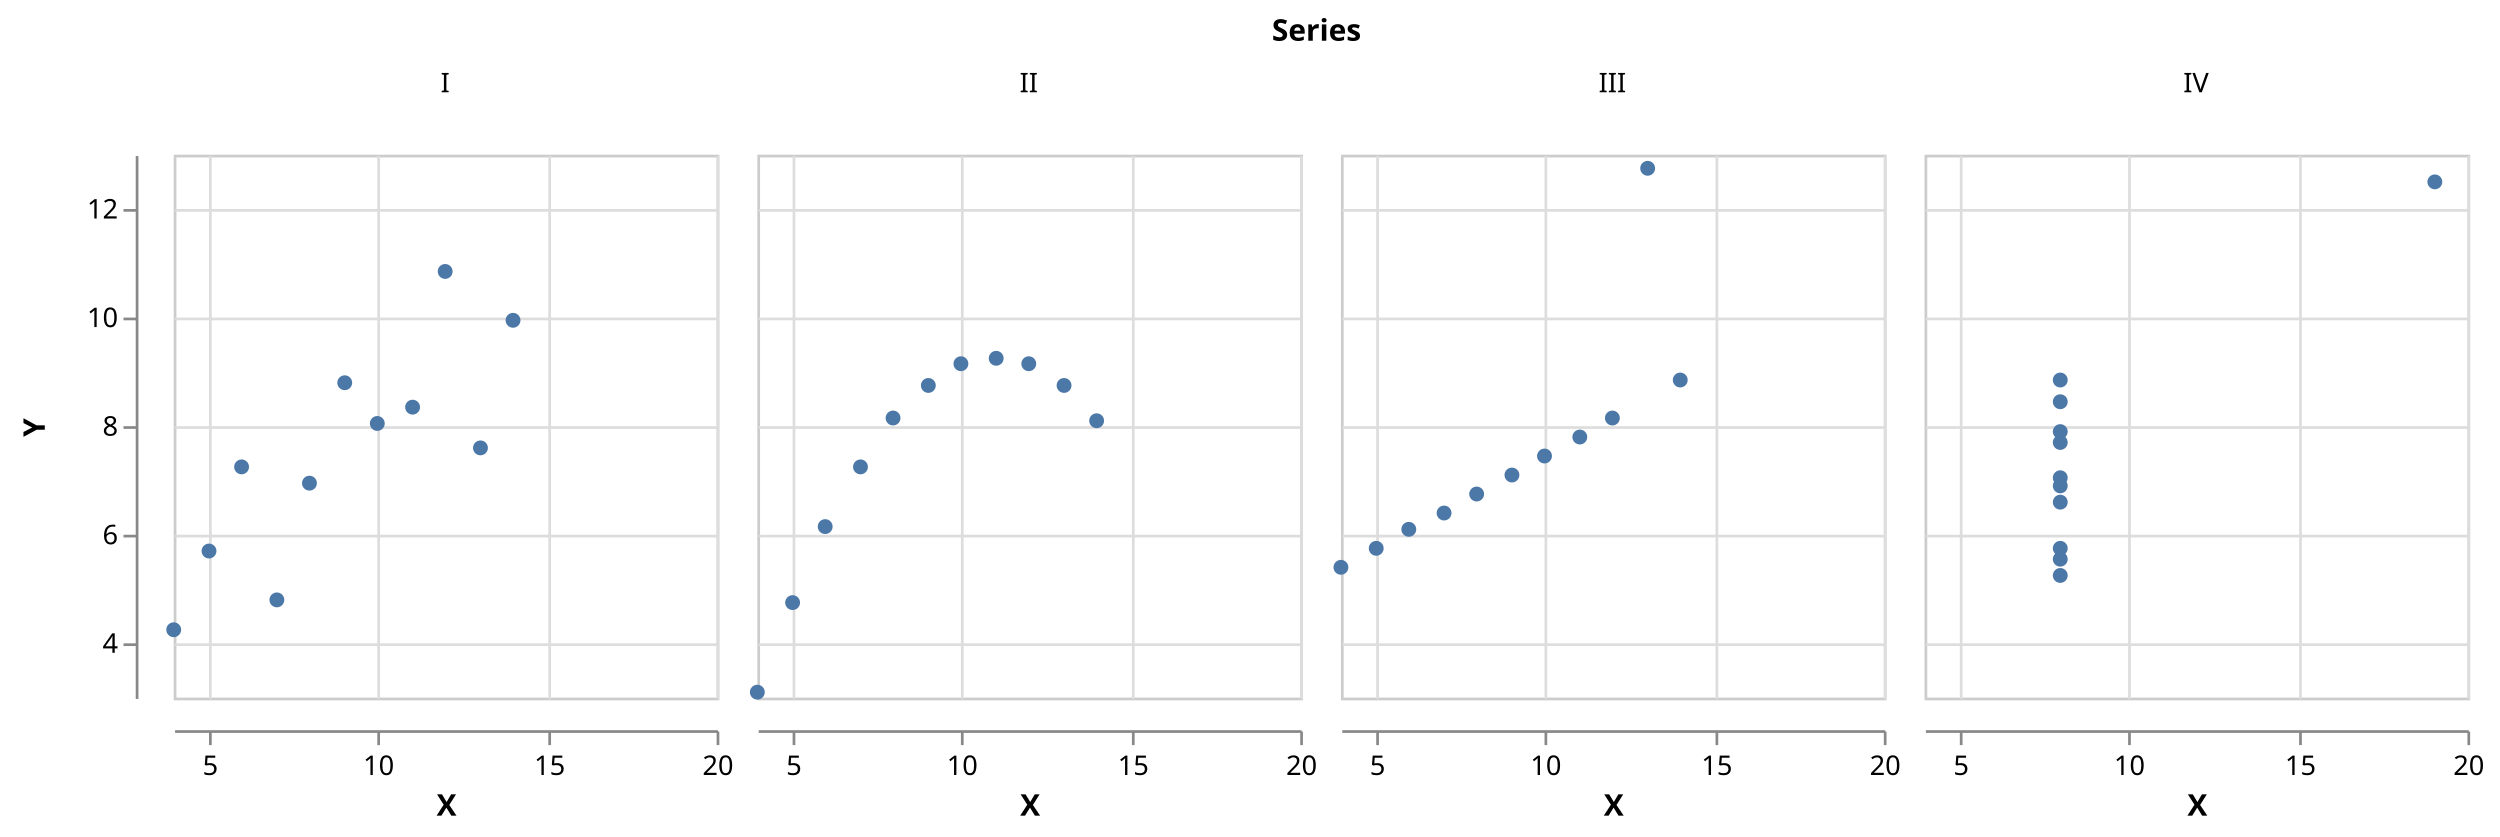
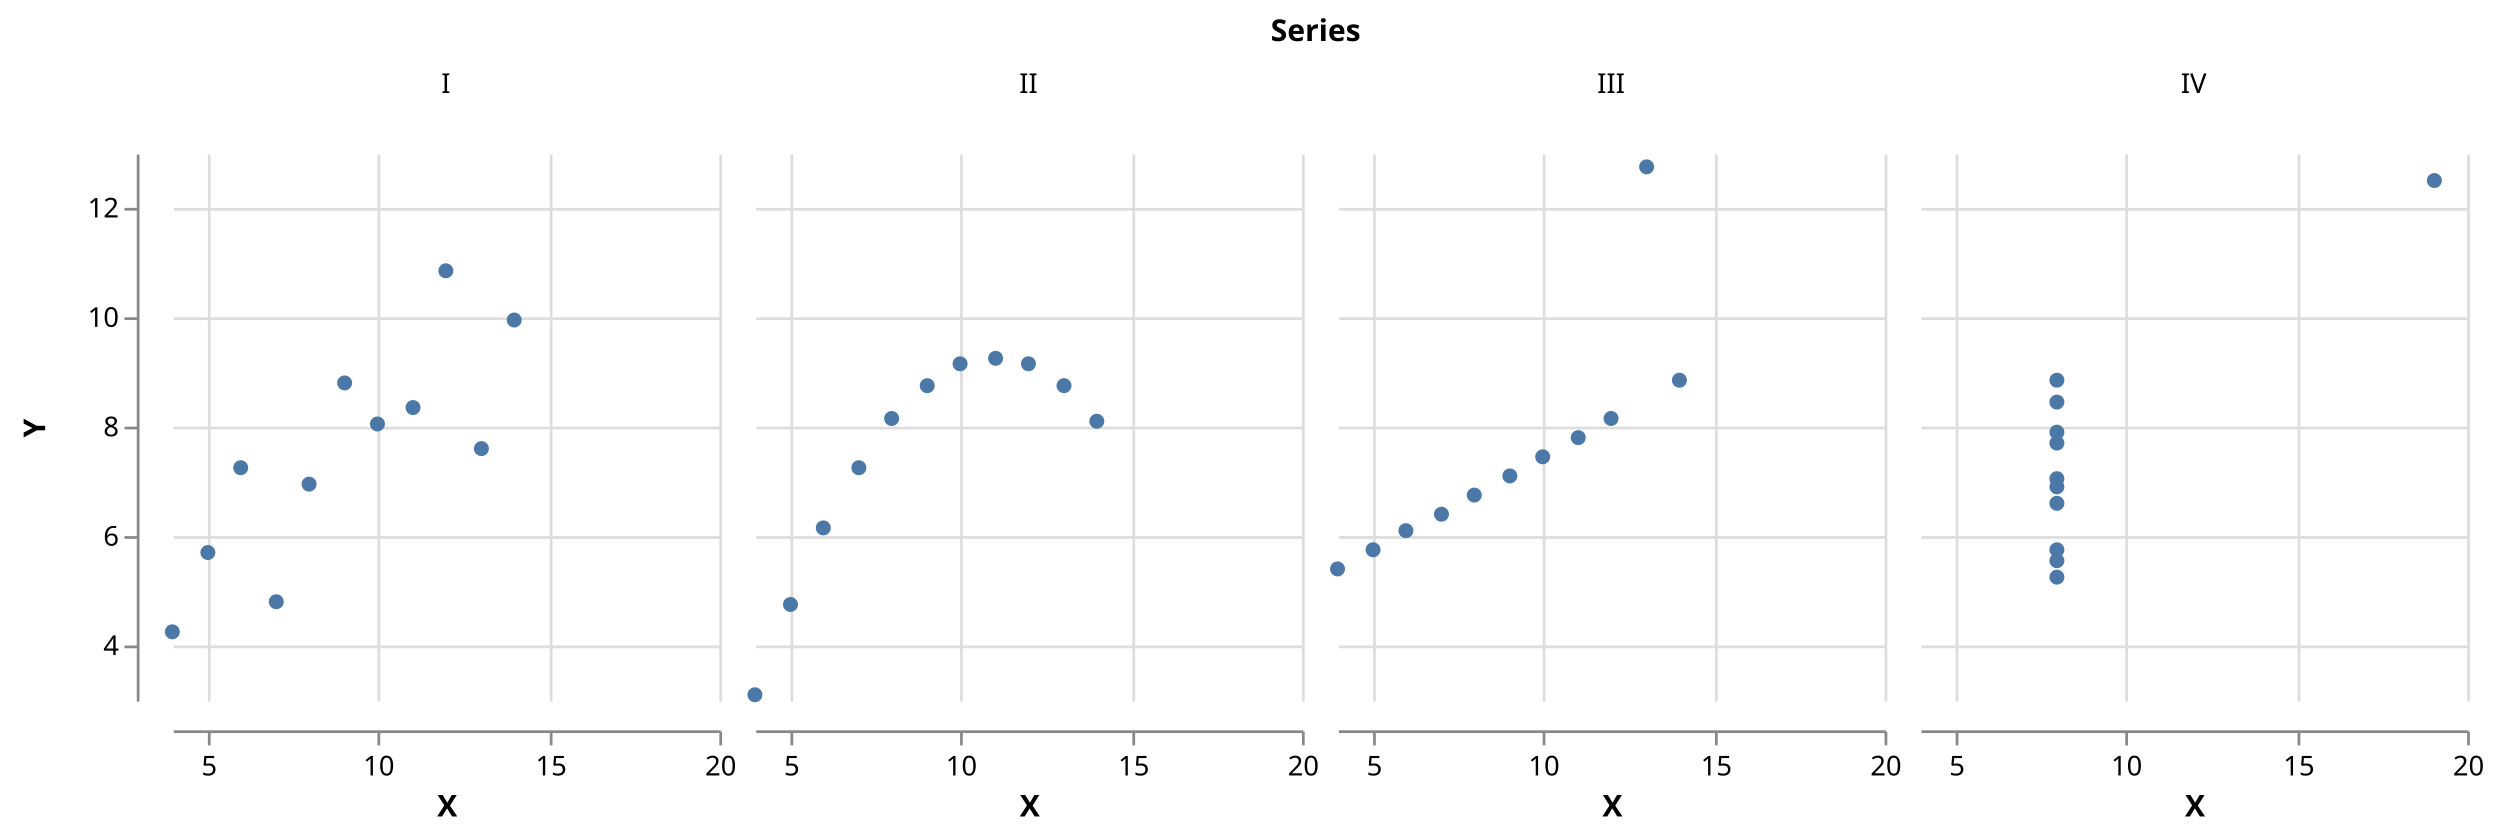
- <svg xmlns="http://www.w3.org/2000/svg" class="marks" width="921" height="308" viewBox="0 0 921 308" version="1.1">
-   <g transform="translate(64,57)">
+ <svg xmlns="http://www.w3.org/2000/svg" class="marks" width="914" height="306" viewBox="0 0 914 306" version="1.1">
+   <g transform="translate(63,56)">
    <g class="mark-group role-frame root">
      <g transform="translate(0,0)">
        <path class="background" d="M0,0h0v0h0Z" style="fill: none;" />
        <g>
          <g class="mark-group role-column-title column_title">
-             <g transform="translate(421,-42)">
+             <g transform="translate(418,-41)">
              <path class="background" d="M0,0h0v0h0Z" style="fill: none;" />
              <g>
                <g class="mark-text role-column-title-text">
                  <text text-anchor="middle" transform="translate(0,0)" style="font: bold 11px sans-serif; fill: black;">Series</text>
                </g>
              </g>
            </g>
          </g>
          <g class="mark-group role-row-header row_header">
-             <g transform="translate(-14,0)">
+             <g transform="translate(-13,0)">
              <path class="background" d="M0,0h0v200h0Z" style="fill: none;" />
              <g>
                <g class="mark-group role-axis">
                  <g transform="translate(0.5,0.5)">
                    <path class="background" d="M0,0h0v0h0Z" style="pointer-events: none; fill: none;" />
                    <g>
                      <g class="mark-rule role-axis-tick" style="pointer-events: none;">
                        <line transform="translate(0,180)" x2="-5" y2="0" style="fill: none; stroke: #888; stroke-width: 1; opacity: 1;" />
                        <line transform="translate(0,140)" x2="-5" y2="0" style="fill: none; stroke: #888; stroke-width: 1; opacity: 1;" />
                        <line transform="translate(0,100)" x2="-5" y2="0" style="fill: none; stroke: #888; stroke-width: 1; opacity: 1;" />
                        <line transform="translate(0,60)" x2="-5" y2="0" style="fill: none; stroke: #888; stroke-width: 1; opacity: 1;" />
                        <line transform="translate(0,20)" x2="-5" y2="0" style="fill: none; stroke: #888; stroke-width: 1; opacity: 1;" />
                      </g>
                      <g class="mark-text role-axis-label" style="pointer-events: none;">
                        <text text-anchor="end" transform="translate(-7,183)" style="font: 10px sans-serif; fill: #000; opacity: 1;">4</text>
                        <text text-anchor="end" transform="translate(-7,143)" style="font: 10px sans-serif; fill: #000; opacity: 1;">6</text>
                        <text text-anchor="end" transform="translate(-7,103)" style="font: 10px sans-serif; fill: #000; opacity: 1;">8</text>
                        <text text-anchor="end" transform="translate(-7,63)" style="font: 10px sans-serif; fill: #000; opacity: 1;">10</text>
                        <text text-anchor="end" transform="translate(-7,23)" style="font: 10px sans-serif; fill: #000; opacity: 1;">12</text>
                      </g>
                      <g class="mark-rule role-axis-domain" style="pointer-events: none;">
                        <line transform="translate(0,200)" x2="0" y2="-200" style="fill: none; stroke: #888; stroke-width: 1; opacity: 1;" />
                      </g>
                      <g class="mark-text role-axis-title" style="pointer-events: none;">
                        <text text-anchor="middle" transform="translate(-32,100) rotate(-90) translate(0,-2)" style="font: bold 11px sans-serif; fill: #000; opacity: 1;">Y</text>
                      </g>
                    </g>
                  </g>
                </g>
              </g>
            </g>
          </g>
          <g class="mark-group role-column-header column_header">
-             <g transform="translate(0,-11)">
+             <g transform="translate(0,-10)">
              <path class="background" d="M0,0h200v0h-200Z" style="fill: none;" />
              <g>
                <g class="mark-text role-title" style="pointer-events: none;">
                  <text text-anchor="middle" transform="translate(100,-12)" style="font: normal 10px sans-serif; fill: #000; opacity: 1;">I</text>
                </g>
              </g>
            </g>
-             <g transform="translate(215,-11)">
+             <g transform="translate(213,-10)">
              <path class="background" d="M0,0h200v0h-200Z" style="fill: none;" />
              <g>
                <g class="mark-text role-title" style="pointer-events: none;">
                  <text text-anchor="middle" transform="translate(100,-12)" style="font: normal 10px sans-serif; fill: #000; opacity: 1;">II</text>
                </g>
              </g>
            </g>
-             <g transform="translate(430,-11)">
+             <g transform="translate(426,-10)">
              <path class="background" d="M0,0h200v0h-200Z" style="fill: none;" />
              <g>
                <g class="mark-text role-title" style="pointer-events: none;">
                  <text text-anchor="middle" transform="translate(100,-12)" style="font: normal 10px sans-serif; fill: #000; opacity: 1;">III</text>
                </g>
              </g>
            </g>
-             <g transform="translate(645,-11)">
+             <g transform="translate(639,-10)">
              <path class="background" d="M0,0h200v0h-200Z" style="fill: none;" />
              <g>
                <g class="mark-text role-title" style="pointer-events: none;">
                  <text text-anchor="middle" transform="translate(100,-12)" style="font: normal 10px sans-serif; fill: #000; opacity: 1;">IV</text>
                </g>
              </g>
            </g>
          </g>
          <g class="mark-group role-column-footer column_footer">
-             <g transform="translate(0,212)">
+             <g transform="translate(0,211)">
              <path class="background" d="M0,0h200v0h-200Z" style="fill: none;" />
              <g>
                <g class="mark-group role-axis">
                  <g transform="translate(0.5,0.5)">
                    <path class="background" d="M0,0h0v0h0Z" style="pointer-events: none; fill: none;" />
                    <g>
                      <g class="mark-rule role-axis-tick" style="pointer-events: none;">
                        <line transform="translate(13,0)" x2="0" y2="5" style="fill: none; stroke: #888; stroke-width: 1; opacity: 1;" />
                        <line transform="translate(75,0)" x2="0" y2="5" style="fill: none; stroke: #888; stroke-width: 1; opacity: 1;" />
                        <line transform="translate(138,0)" x2="0" y2="5" style="fill: none; stroke: #888; stroke-width: 1; opacity: 1;" />
                        <line transform="translate(200,0)" x2="0" y2="5" style="fill: none; stroke: #888; stroke-width: 1; opacity: 1;" />
                      </g>
                      <g class="mark-text role-axis-label" style="pointer-events: none;">
                        <text text-anchor="middle" transform="translate(13,16)" style="font: 10px sans-serif; fill: #000; opacity: 1;">5</text>
                        <text text-anchor="middle" transform="translate(75,16)" style="font: 10px sans-serif; fill: #000; opacity: 1;">10</text>
                        <text text-anchor="middle" transform="translate(138,16)" style="font: 10px sans-serif; fill: #000; opacity: 1;">15</text>
                        <text text-anchor="middle" transform="translate(200,16)" style="font: 10px sans-serif; fill: #000; opacity: 1;">20</text>
                      </g>
                      <g class="mark-rule role-axis-domain" style="pointer-events: none;">
                        <line transform="translate(0,0)" x2="200" y2="0" style="fill: none; stroke: #888; stroke-width: 1; opacity: 1;" />
                      </g>
                      <g class="mark-text role-axis-title" style="pointer-events: none;">
                        <text text-anchor="middle" transform="translate(100,31)" style="font: bold 11px sans-serif; fill: #000; opacity: 1;">X</text>
                      </g>
                    </g>
                  </g>
                </g>
              </g>
            </g>
-             <g transform="translate(215,212)">
+             <g transform="translate(213,211)">
              <path class="background" d="M0,0h200v0h-200Z" style="fill: none;" />
              <g>
                <g class="mark-group role-axis">
                  <g transform="translate(0.5,0.5)">
                    <path class="background" d="M0,0h0v0h0Z" style="pointer-events: none; fill: none;" />
                    <g>
                      <g class="mark-rule role-axis-tick" style="pointer-events: none;">
                        <line transform="translate(13,0)" x2="0" y2="5" style="fill: none; stroke: #888; stroke-width: 1; opacity: 1;" />
                        <line transform="translate(75,0)" x2="0" y2="5" style="fill: none; stroke: #888; stroke-width: 1; opacity: 1;" />
                        <line transform="translate(138,0)" x2="0" y2="5" style="fill: none; stroke: #888; stroke-width: 1; opacity: 1;" />
                        <line transform="translate(200,0)" x2="0" y2="5" style="fill: none; stroke: #888; stroke-width: 1; opacity: 1;" />
                      </g>
                      <g class="mark-text role-axis-label" style="pointer-events: none;">
                        <text text-anchor="middle" transform="translate(13,16)" style="font: 10px sans-serif; fill: #000; opacity: 1;">5</text>
                        <text text-anchor="middle" transform="translate(75,16)" style="font: 10px sans-serif; fill: #000; opacity: 1;">10</text>
                        <text text-anchor="middle" transform="translate(138,16)" style="font: 10px sans-serif; fill: #000; opacity: 1;">15</text>
                        <text text-anchor="middle" transform="translate(200,16)" style="font: 10px sans-serif; fill: #000; opacity: 1;">20</text>
                      </g>
                      <g class="mark-rule role-axis-domain" style="pointer-events: none;">
                        <line transform="translate(0,0)" x2="200" y2="0" style="fill: none; stroke: #888; stroke-width: 1; opacity: 1;" />
                      </g>
                      <g class="mark-text role-axis-title" style="pointer-events: none;">
                        <text text-anchor="middle" transform="translate(100,31)" style="font: bold 11px sans-serif; fill: #000; opacity: 1;">X</text>
                      </g>
                    </g>
                  </g>
                </g>
              </g>
            </g>
-             <g transform="translate(430,212)">
+             <g transform="translate(426,211)">
              <path class="background" d="M0,0h200v0h-200Z" style="fill: none;" />
              <g>
                <g class="mark-group role-axis">
                  <g transform="translate(0.5,0.5)">
                    <path class="background" d="M0,0h0v0h0Z" style="pointer-events: none; fill: none;" />
                    <g>
                      <g class="mark-rule role-axis-tick" style="pointer-events: none;">
                        <line transform="translate(13,0)" x2="0" y2="5" style="fill: none; stroke: #888; stroke-width: 1; opacity: 1;" />
                        <line transform="translate(75,0)" x2="0" y2="5" style="fill: none; stroke: #888; stroke-width: 1; opacity: 1;" />
                        <line transform="translate(138,0)" x2="0" y2="5" style="fill: none; stroke: #888; stroke-width: 1; opacity: 1;" />
                        <line transform="translate(200,0)" x2="0" y2="5" style="fill: none; stroke: #888; stroke-width: 1; opacity: 1;" />
                      </g>
                      <g class="mark-text role-axis-label" style="pointer-events: none;">
                        <text text-anchor="middle" transform="translate(13,16)" style="font: 10px sans-serif; fill: #000; opacity: 1;">5</text>
                        <text text-anchor="middle" transform="translate(75,16)" style="font: 10px sans-serif; fill: #000; opacity: 1;">10</text>
                        <text text-anchor="middle" transform="translate(138,16)" style="font: 10px sans-serif; fill: #000; opacity: 1;">15</text>
                        <text text-anchor="middle" transform="translate(200,16)" style="font: 10px sans-serif; fill: #000; opacity: 1;">20</text>
                      </g>
                      <g class="mark-rule role-axis-domain" style="pointer-events: none;">
                        <line transform="translate(0,0)" x2="200" y2="0" style="fill: none; stroke: #888; stroke-width: 1; opacity: 1;" />
                      </g>
                      <g class="mark-text role-axis-title" style="pointer-events: none;">
                        <text text-anchor="middle" transform="translate(100,31)" style="font: bold 11px sans-serif; fill: #000; opacity: 1;">X</text>
                      </g>
                    </g>
                  </g>
                </g>
              </g>
            </g>
-             <g transform="translate(645,212)">
+             <g transform="translate(639,211)">
              <path class="background" d="M0,0h200v0h-200Z" style="fill: none;" />
              <g>
                <g class="mark-group role-axis">
                  <g transform="translate(0.5,0.5)">
                    <path class="background" d="M0,0h0v0h0Z" style="pointer-events: none; fill: none;" />
                    <g>
                      <g class="mark-rule role-axis-tick" style="pointer-events: none;">
                        <line transform="translate(13,0)" x2="0" y2="5" style="fill: none; stroke: #888; stroke-width: 1; opacity: 1;" />
                        <line transform="translate(75,0)" x2="0" y2="5" style="fill: none; stroke: #888; stroke-width: 1; opacity: 1;" />
                        <line transform="translate(138,0)" x2="0" y2="5" style="fill: none; stroke: #888; stroke-width: 1; opacity: 1;" />
                        <line transform="translate(200,0)" x2="0" y2="5" style="fill: none; stroke: #888; stroke-width: 1; opacity: 1;" />
                      </g>
                      <g class="mark-text role-axis-label" style="pointer-events: none;">
                        <text text-anchor="middle" transform="translate(13,16)" style="font: 10px sans-serif; fill: #000; opacity: 1;">5</text>
                        <text text-anchor="middle" transform="translate(75,16)" style="font: 10px sans-serif; fill: #000; opacity: 1;">10</text>
                        <text text-anchor="middle" transform="translate(138,16)" style="font: 10px sans-serif; fill: #000; opacity: 1;">15</text>
                        <text text-anchor="middle" transform="translate(200,16)" style="font: 10px sans-serif; fill: #000; opacity: 1;">20</text>
                      </g>
                      <g class="mark-rule role-axis-domain" style="pointer-events: none;">
                        <line transform="translate(0,0)" x2="200" y2="0" style="fill: none; stroke: #888; stroke-width: 1; opacity: 1;" />
                      </g>
                      <g class="mark-text role-axis-title" style="pointer-events: none;">
                        <text text-anchor="middle" transform="translate(100,31)" style="font: bold 11px sans-serif; fill: #000; opacity: 1;">X</text>
                      </g>
                    </g>
                  </g>
                </g>
              </g>
            </g>
          </g>
          <g class="mark-group role-scope cell">
            <g transform="translate(0,0)">
-               <path class="background" d="M0.5,0.5h200v200h-200Z" style="fill: transparent; stroke: #ccc;" />
+               <path class="background" d="M0,0h200v200h-200Z" style="fill: none;" />
              <g>
                <g class="mark-group role-axis">
                  <g transform="translate(0.5,200.5)">
                    <path class="background" d="M0,0h0v0h0Z" style="pointer-events: none; fill: none;" />
                    <g>
                      <g class="mark-rule role-axis-grid" style="pointer-events: none;">
                        <line transform="translate(13,-200)" x2="0" y2="200" style="fill: none; stroke: #ddd; stroke-width: 1; stroke-dasharray: ; opacity: 1;" />
                        <line transform="translate(75,-200)" x2="0" y2="200" style="fill: none; stroke: #ddd; stroke-width: 1; stroke-dasharray: ; opacity: 1;" />
                        <line transform="translate(138,-200)" x2="0" y2="200" style="fill: none; stroke: #ddd; stroke-width: 1; stroke-dasharray: ; opacity: 1;" />
                        <line transform="translate(200,-200)" x2="0" y2="200" style="fill: none; stroke: #ddd; stroke-width: 1; stroke-dasharray: ; opacity: 1;" />
                      </g>
                    </g>
                  </g>
                </g>
                <g class="mark-group role-axis">
                  <g transform="translate(0.5,0.5)">
                    <path class="background" d="M0,0h0v0h0Z" style="pointer-events: none; fill: none;" />
                    <g>
                      <g class="mark-rule role-axis-grid" style="pointer-events: none;">
                        <line transform="translate(0,180)" x2="200" y2="0" style="fill: none; stroke: #ddd; stroke-width: 1; stroke-dasharray: ; opacity: 1;" />
                        <line transform="translate(0,140)" x2="200" y2="0" style="fill: none; stroke: #ddd; stroke-width: 1; stroke-dasharray: ; opacity: 1;" />
                        <line transform="translate(0,100)" x2="200" y2="0" style="fill: none; stroke: #ddd; stroke-width: 1; stroke-dasharray: ; opacity: 1;" />
                        <line transform="translate(0,60)" x2="200" y2="0" style="fill: none; stroke: #ddd; stroke-width: 1; stroke-dasharray: ; opacity: 1;" />
                        <line transform="translate(0,20)" x2="200" y2="0" style="fill: none; stroke: #ddd; stroke-width: 1; stroke-dasharray: ; opacity: 1;" />
                      </g>
                    </g>
                  </g>
                </g>
                <g class="mark-symbol role-circle child_marks">
                  <path transform="translate(75,99)" d="M2.739,0A2.739,2.739,0,1,1,-2.739,0A2.739,2.739,0,1,1,2.739,0" style="fill: #4c78a8; stroke-width: 2; opacity: 1;" />
                  <path transform="translate(50,121)" d="M2.739,0A2.739,2.739,0,1,1,-2.739,0A2.739,2.739,0,1,1,2.739,0" style="fill: #4c78a8; stroke-width: 2; opacity: 1;" />
                  <path transform="translate(113,108)" d="M2.739,0A2.739,2.739,0,1,1,-2.739,0A2.739,2.739,0,1,1,2.739,0" style="fill: #4c78a8; stroke-width: 2; opacity: 1;" />
                  <path transform="translate(63,84)" d="M2.739,0A2.739,2.739,0,1,1,-2.739,0A2.739,2.739,0,1,1,2.739,0" style="fill: #4c78a8; stroke-width: 2; opacity: 1;" />
                  <path transform="translate(88,93)" d="M2.739,0A2.739,2.739,0,1,1,-2.739,0A2.739,2.739,0,1,1,2.739,0" style="fill: #4c78a8; stroke-width: 2; opacity: 1;" />
                  <path transform="translate(125,61)" d="M2.739,0A2.739,2.739,0,1,1,-2.739,0A2.739,2.739,0,1,1,2.739,0" style="fill: #4c78a8; stroke-width: 2; opacity: 1;" />
                  <path transform="translate(25,115)" d="M2.739,0A2.739,2.739,0,1,1,-2.739,0A2.739,2.739,0,1,1,2.739,0" style="fill: #4c78a8; stroke-width: 2; opacity: 1;" />
                  <path transform="translate(0,175)" d="M2.739,0A2.739,2.739,0,1,1,-2.739,0A2.739,2.739,0,1,1,2.739,0" style="fill: #4c78a8; stroke-width: 2; opacity: 1;" />
                  <path transform="translate(100,43)" d="M2.739,0A2.739,2.739,0,1,1,-2.739,0A2.739,2.739,0,1,1,2.739,0" style="fill: #4c78a8; stroke-width: 2; opacity: 1;" />
                  <path transform="translate(38,164)" d="M2.739,0A2.739,2.739,0,1,1,-2.739,0A2.739,2.739,0,1,1,2.739,0" style="fill: #4c78a8; stroke-width: 2; opacity: 1;" />
                  <path transform="translate(13,146)" d="M2.739,0A2.739,2.739,0,1,1,-2.739,0A2.739,2.739,0,1,1,2.739,0" style="fill: #4c78a8; stroke-width: 2; opacity: 1;" />
                </g>
              </g>
            </g>
-             <g transform="translate(215,0)">
-               <path class="background" d="M0.5,0.5h200v200h-200Z" style="fill: transparent; stroke: #ccc;" />
+             <g transform="translate(213,0)">
+               <path class="background" d="M0,0h200v200h-200Z" style="fill: none;" />
              <g>
                <g class="mark-group role-axis">
                  <g transform="translate(0.5,200.5)">
                    <path class="background" d="M0,0h0v0h0Z" style="pointer-events: none; fill: none;" />
                    <g>
                      <g class="mark-rule role-axis-grid" style="pointer-events: none;">
                        <line transform="translate(13,-200)" x2="0" y2="200" style="fill: none; stroke: #ddd; stroke-width: 1; stroke-dasharray: ; opacity: 1;" />
                        <line transform="translate(75,-200)" x2="0" y2="200" style="fill: none; stroke: #ddd; stroke-width: 1; stroke-dasharray: ; opacity: 1;" />
                        <line transform="translate(138,-200)" x2="0" y2="200" style="fill: none; stroke: #ddd; stroke-width: 1; stroke-dasharray: ; opacity: 1;" />
                        <line transform="translate(200,-200)" x2="0" y2="200" style="fill: none; stroke: #ddd; stroke-width: 1; stroke-dasharray: ; opacity: 1;" />
                      </g>
                    </g>
                  </g>
                </g>
                <g class="mark-group role-axis">
                  <g transform="translate(0.5,0.5)">
                    <path class="background" d="M0,0h0v0h0Z" style="pointer-events: none; fill: none;" />
                    <g>
                      <g class="mark-rule role-axis-grid" style="pointer-events: none;">
                        <line transform="translate(0,180)" x2="200" y2="0" style="fill: none; stroke: #ddd; stroke-width: 1; stroke-dasharray: ; opacity: 1;" />
                        <line transform="translate(0,140)" x2="200" y2="0" style="fill: none; stroke: #ddd; stroke-width: 1; stroke-dasharray: ; opacity: 1;" />
                        <line transform="translate(0,100)" x2="200" y2="0" style="fill: none; stroke: #ddd; stroke-width: 1; stroke-dasharray: ; opacity: 1;" />
                        <line transform="translate(0,60)" x2="200" y2="0" style="fill: none; stroke: #ddd; stroke-width: 1; stroke-dasharray: ; opacity: 1;" />
                        <line transform="translate(0,20)" x2="200" y2="0" style="fill: none; stroke: #ddd; stroke-width: 1; stroke-dasharray: ; opacity: 1;" />
                      </g>
                    </g>
                  </g>
                </g>
                <g class="mark-symbol role-circle child_marks">
                  <path transform="translate(75,77)" d="M2.739,0A2.739,2.739,0,1,1,-2.739,0A2.739,2.739,0,1,1,2.739,0" style="fill: #4c78a8; stroke-width: 2; opacity: 1;" />
                  <path transform="translate(50,97)" d="M2.739,0A2.739,2.739,0,1,1,-2.739,0A2.739,2.739,0,1,1,2.739,0" style="fill: #4c78a8; stroke-width: 2; opacity: 1;" />
                  <path transform="translate(113,85)" d="M2.739,0A2.739,2.739,0,1,1,-2.739,0A2.739,2.739,0,1,1,2.739,0" style="fill: #4c78a8; stroke-width: 2; opacity: 1;" />
                  <path transform="translate(63,85)" d="M2.739,0A2.739,2.739,0,1,1,-2.739,0A2.739,2.739,0,1,1,2.739,0" style="fill: #4c78a8; stroke-width: 2; opacity: 1;" />
                  <path transform="translate(88,75)" d="M2.739,0A2.739,2.739,0,1,1,-2.739,0A2.739,2.739,0,1,1,2.739,0" style="fill: #4c78a8; stroke-width: 2; opacity: 1;" />
                  <path transform="translate(125,98)" d="M2.739,0A2.739,2.739,0,1,1,-2.739,0A2.739,2.739,0,1,1,2.739,0" style="fill: #4c78a8; stroke-width: 2; opacity: 1;" />
                  <path transform="translate(25,137)" d="M2.739,0A2.739,2.739,0,1,1,-2.739,0A2.739,2.739,0,1,1,2.739,0" style="fill: #4c78a8; stroke-width: 2; opacity: 1;" />
                  <path transform="translate(0,198)" d="M2.739,0A2.739,2.739,0,1,1,-2.739,0A2.739,2.739,0,1,1,2.739,0" style="fill: #4c78a8; stroke-width: 2; opacity: 1;" />
                  <path transform="translate(100,77)" d="M2.739,0A2.739,2.739,0,1,1,-2.739,0A2.739,2.739,0,1,1,2.739,0" style="fill: #4c78a8; stroke-width: 2; opacity: 1;" />
                  <path transform="translate(38,115)" d="M2.739,0A2.739,2.739,0,1,1,-2.739,0A2.739,2.739,0,1,1,2.739,0" style="fill: #4c78a8; stroke-width: 2; opacity: 1;" />
                  <path transform="translate(13,165)" d="M2.739,0A2.739,2.739,0,1,1,-2.739,0A2.739,2.739,0,1,1,2.739,0" style="fill: #4c78a8; stroke-width: 2; opacity: 1;" />
                </g>
              </g>
            </g>
-             <g transform="translate(430,0)">
-               <path class="background" d="M0.5,0.5h200v200h-200Z" style="fill: transparent; stroke: #ccc;" />
+             <g transform="translate(426,0)">
+               <path class="background" d="M0,0h200v200h-200Z" style="fill: none;" />
              <g>
                <g class="mark-group role-axis">
                  <g transform="translate(0.5,200.5)">
                    <path class="background" d="M0,0h0v0h0Z" style="pointer-events: none; fill: none;" />
                    <g>
                      <g class="mark-rule role-axis-grid" style="pointer-events: none;">
                        <line transform="translate(13,-200)" x2="0" y2="200" style="fill: none; stroke: #ddd; stroke-width: 1; stroke-dasharray: ; opacity: 1;" />
                        <line transform="translate(75,-200)" x2="0" y2="200" style="fill: none; stroke: #ddd; stroke-width: 1; stroke-dasharray: ; opacity: 1;" />
                        <line transform="translate(138,-200)" x2="0" y2="200" style="fill: none; stroke: #ddd; stroke-width: 1; stroke-dasharray: ; opacity: 1;" />
                        <line transform="translate(200,-200)" x2="0" y2="200" style="fill: none; stroke: #ddd; stroke-width: 1; stroke-dasharray: ; opacity: 1;" />
                      </g>
                    </g>
                  </g>
                </g>
                <g class="mark-group role-axis">
                  <g transform="translate(0.5,0.5)">
                    <path class="background" d="M0,0h0v0h0Z" style="pointer-events: none; fill: none;" />
                    <g>
                      <g class="mark-rule role-axis-grid" style="pointer-events: none;">
                        <line transform="translate(0,180)" x2="200" y2="0" style="fill: none; stroke: #ddd; stroke-width: 1; stroke-dasharray: ; opacity: 1;" />
                        <line transform="translate(0,140)" x2="200" y2="0" style="fill: none; stroke: #ddd; stroke-width: 1; stroke-dasharray: ; opacity: 1;" />
                        <line transform="translate(0,100)" x2="200" y2="0" style="fill: none; stroke: #ddd; stroke-width: 1; stroke-dasharray: ; opacity: 1;" />
                        <line transform="translate(0,60)" x2="200" y2="0" style="fill: none; stroke: #ddd; stroke-width: 1; stroke-dasharray: ; opacity: 1;" />
                        <line transform="translate(0,20)" x2="200" y2="0" style="fill: none; stroke: #ddd; stroke-width: 1; stroke-dasharray: ; opacity: 1;" />
                      </g>
                    </g>
                  </g>
                </g>
                <g class="mark-symbol role-circle child_marks">
                  <path transform="translate(75,111)" d="M2.739,0A2.739,2.739,0,1,1,-2.739,0A2.739,2.739,0,1,1,2.739,0" style="fill: #4c78a8; stroke-width: 2; opacity: 1;" />
                  <path transform="translate(50,125)" d="M2.739,0A2.739,2.739,0,1,1,-2.739,0A2.739,2.739,0,1,1,2.739,0" style="fill: #4c78a8; stroke-width: 2; opacity: 1;" />
                  <path transform="translate(113,5)" d="M2.739,0A2.739,2.739,0,1,1,-2.739,0A2.739,2.739,0,1,1,2.739,0" style="fill: #4c78a8; stroke-width: 2; opacity: 1;" />
                  <path transform="translate(63,118)" d="M2.739,0A2.739,2.739,0,1,1,-2.739,0A2.739,2.739,0,1,1,2.739,0" style="fill: #4c78a8; stroke-width: 2; opacity: 1;" />
                  <path transform="translate(88,104)" d="M2.739,0A2.739,2.739,0,1,1,-2.739,0A2.739,2.739,0,1,1,2.739,0" style="fill: #4c78a8; stroke-width: 2; opacity: 1;" />
                  <path transform="translate(125,83)" d="M2.739,0A2.739,2.739,0,1,1,-2.739,0A2.739,2.739,0,1,1,2.739,0" style="fill: #4c78a8; stroke-width: 2; opacity: 1;" />
                  <path transform="translate(25,138)" d="M2.739,0A2.739,2.739,0,1,1,-2.739,0A2.739,2.739,0,1,1,2.739,0" style="fill: #4c78a8; stroke-width: 2; opacity: 1;" />
                  <path transform="translate(0,152)" d="M2.739,0A2.739,2.739,0,1,1,-2.739,0A2.739,2.739,0,1,1,2.739,0" style="fill: #4c78a8; stroke-width: 2; opacity: 1;" />
                  <path transform="translate(100,97)" d="M2.739,0A2.739,2.739,0,1,1,-2.739,0A2.739,2.739,0,1,1,2.739,0" style="fill: #4c78a8; stroke-width: 2; opacity: 1;" />
                  <path transform="translate(38,132)" d="M2.739,0A2.739,2.739,0,1,1,-2.739,0A2.739,2.739,0,1,1,2.739,0" style="fill: #4c78a8; stroke-width: 2; opacity: 1;" />
                  <path transform="translate(13,145)" d="M2.739,0A2.739,2.739,0,1,1,-2.739,0A2.739,2.739,0,1,1,2.739,0" style="fill: #4c78a8; stroke-width: 2; opacity: 1;" />
                </g>
              </g>
            </g>
-             <g transform="translate(645,0)">
-               <path class="background" d="M0.5,0.5h200v200h-200Z" style="fill: transparent; stroke: #ccc;" />
+             <g transform="translate(639,0)">
+               <path class="background" d="M0,0h200v200h-200Z" style="fill: none;" />
              <g>
                <g class="mark-group role-axis">
                  <g transform="translate(0.5,200.5)">
                    <path class="background" d="M0,0h0v0h0Z" style="pointer-events: none; fill: none;" />
                    <g>
                      <g class="mark-rule role-axis-grid" style="pointer-events: none;">
                        <line transform="translate(13,-200)" x2="0" y2="200" style="fill: none; stroke: #ddd; stroke-width: 1; stroke-dasharray: ; opacity: 1;" />
                        <line transform="translate(75,-200)" x2="0" y2="200" style="fill: none; stroke: #ddd; stroke-width: 1; stroke-dasharray: ; opacity: 1;" />
                        <line transform="translate(138,-200)" x2="0" y2="200" style="fill: none; stroke: #ddd; stroke-width: 1; stroke-dasharray: ; opacity: 1;" />
                        <line transform="translate(200,-200)" x2="0" y2="200" style="fill: none; stroke: #ddd; stroke-width: 1; stroke-dasharray: ; opacity: 1;" />
                      </g>
                    </g>
                  </g>
                </g>
                <g class="mark-group role-axis">
                  <g transform="translate(0.5,0.5)">
                    <path class="background" d="M0,0h0v0h0Z" style="pointer-events: none; fill: none;" />
                    <g>
                      <g class="mark-rule role-axis-grid" style="pointer-events: none;">
                        <line transform="translate(0,180)" x2="200" y2="0" style="fill: none; stroke: #ddd; stroke-width: 1; stroke-dasharray: ; opacity: 1;" />
                        <line transform="translate(0,140)" x2="200" y2="0" style="fill: none; stroke: #ddd; stroke-width: 1; stroke-dasharray: ; opacity: 1;" />
                        <line transform="translate(0,100)" x2="200" y2="0" style="fill: none; stroke: #ddd; stroke-width: 1; stroke-dasharray: ; opacity: 1;" />
                        <line transform="translate(0,60)" x2="200" y2="0" style="fill: none; stroke: #ddd; stroke-width: 1; stroke-dasharray: ; opacity: 1;" />
                        <line transform="translate(0,20)" x2="200" y2="0" style="fill: none; stroke: #ddd; stroke-width: 1; stroke-dasharray: ; opacity: 1;" />
                      </g>
                    </g>
                  </g>
                </g>
                <g class="mark-symbol role-circle child_marks">
                  <path transform="translate(50,128)" d="M2.739,0A2.739,2.739,0,1,1,-2.739,0A2.739,2.739,0,1,1,2.739,0" style="fill: #4c78a8; stroke-width: 2; opacity: 1;" />
                  <path transform="translate(50,145)" d="M2.739,0A2.739,2.739,0,1,1,-2.739,0A2.739,2.739,0,1,1,2.739,0" style="fill: #4c78a8; stroke-width: 2; opacity: 1;" />
                  <path transform="translate(50,106)" d="M2.739,0A2.739,2.739,0,1,1,-2.739,0A2.739,2.739,0,1,1,2.739,0" style="fill: #4c78a8; stroke-width: 2; opacity: 1;" />
                  <path transform="translate(50,83)" d="M2.739,0A2.739,2.739,0,1,1,-2.739,0A2.739,2.739,0,1,1,2.739,0" style="fill: #4c78a8; stroke-width: 2; opacity: 1;" />
                  <path transform="translate(50,91)" d="M2.739,0A2.739,2.739,0,1,1,-2.739,0A2.739,2.739,0,1,1,2.739,0" style="fill: #4c78a8; stroke-width: 2; opacity: 1;" />
                  <path transform="translate(50,119)" d="M2.739,0A2.739,2.739,0,1,1,-2.739,0A2.739,2.739,0,1,1,2.739,0" style="fill: #4c78a8; stroke-width: 2; opacity: 1;" />
                  <path transform="translate(50,155)" d="M2.739,0A2.739,2.739,0,1,1,-2.739,0A2.739,2.739,0,1,1,2.739,0" style="fill: #4c78a8; stroke-width: 2; opacity: 1;" />
                  <path transform="translate(188,10)" d="M2.739,0A2.739,2.739,0,1,1,-2.739,0A2.739,2.739,0,1,1,2.739,0" style="fill: #4c78a8; stroke-width: 2; opacity: 1;" />
                  <path transform="translate(50,149)" d="M2.739,0A2.739,2.739,0,1,1,-2.739,0A2.739,2.739,0,1,1,2.739,0" style="fill: #4c78a8; stroke-width: 2; opacity: 1;" />
                  <path transform="translate(50,102)" d="M2.739,0A2.739,2.739,0,1,1,-2.739,0A2.739,2.739,0,1,1,2.739,0" style="fill: #4c78a8; stroke-width: 2; opacity: 1;" />
                  <path transform="translate(50,122)" d="M2.739,0A2.739,2.739,0,1,1,-2.739,0A2.739,2.739,0,1,1,2.739,0" style="fill: #4c78a8; stroke-width: 2; opacity: 1;" />
                </g>
              </g>
            </g>
          </g>
        </g>
      </g>
    </g>
  </g>
</svg>
